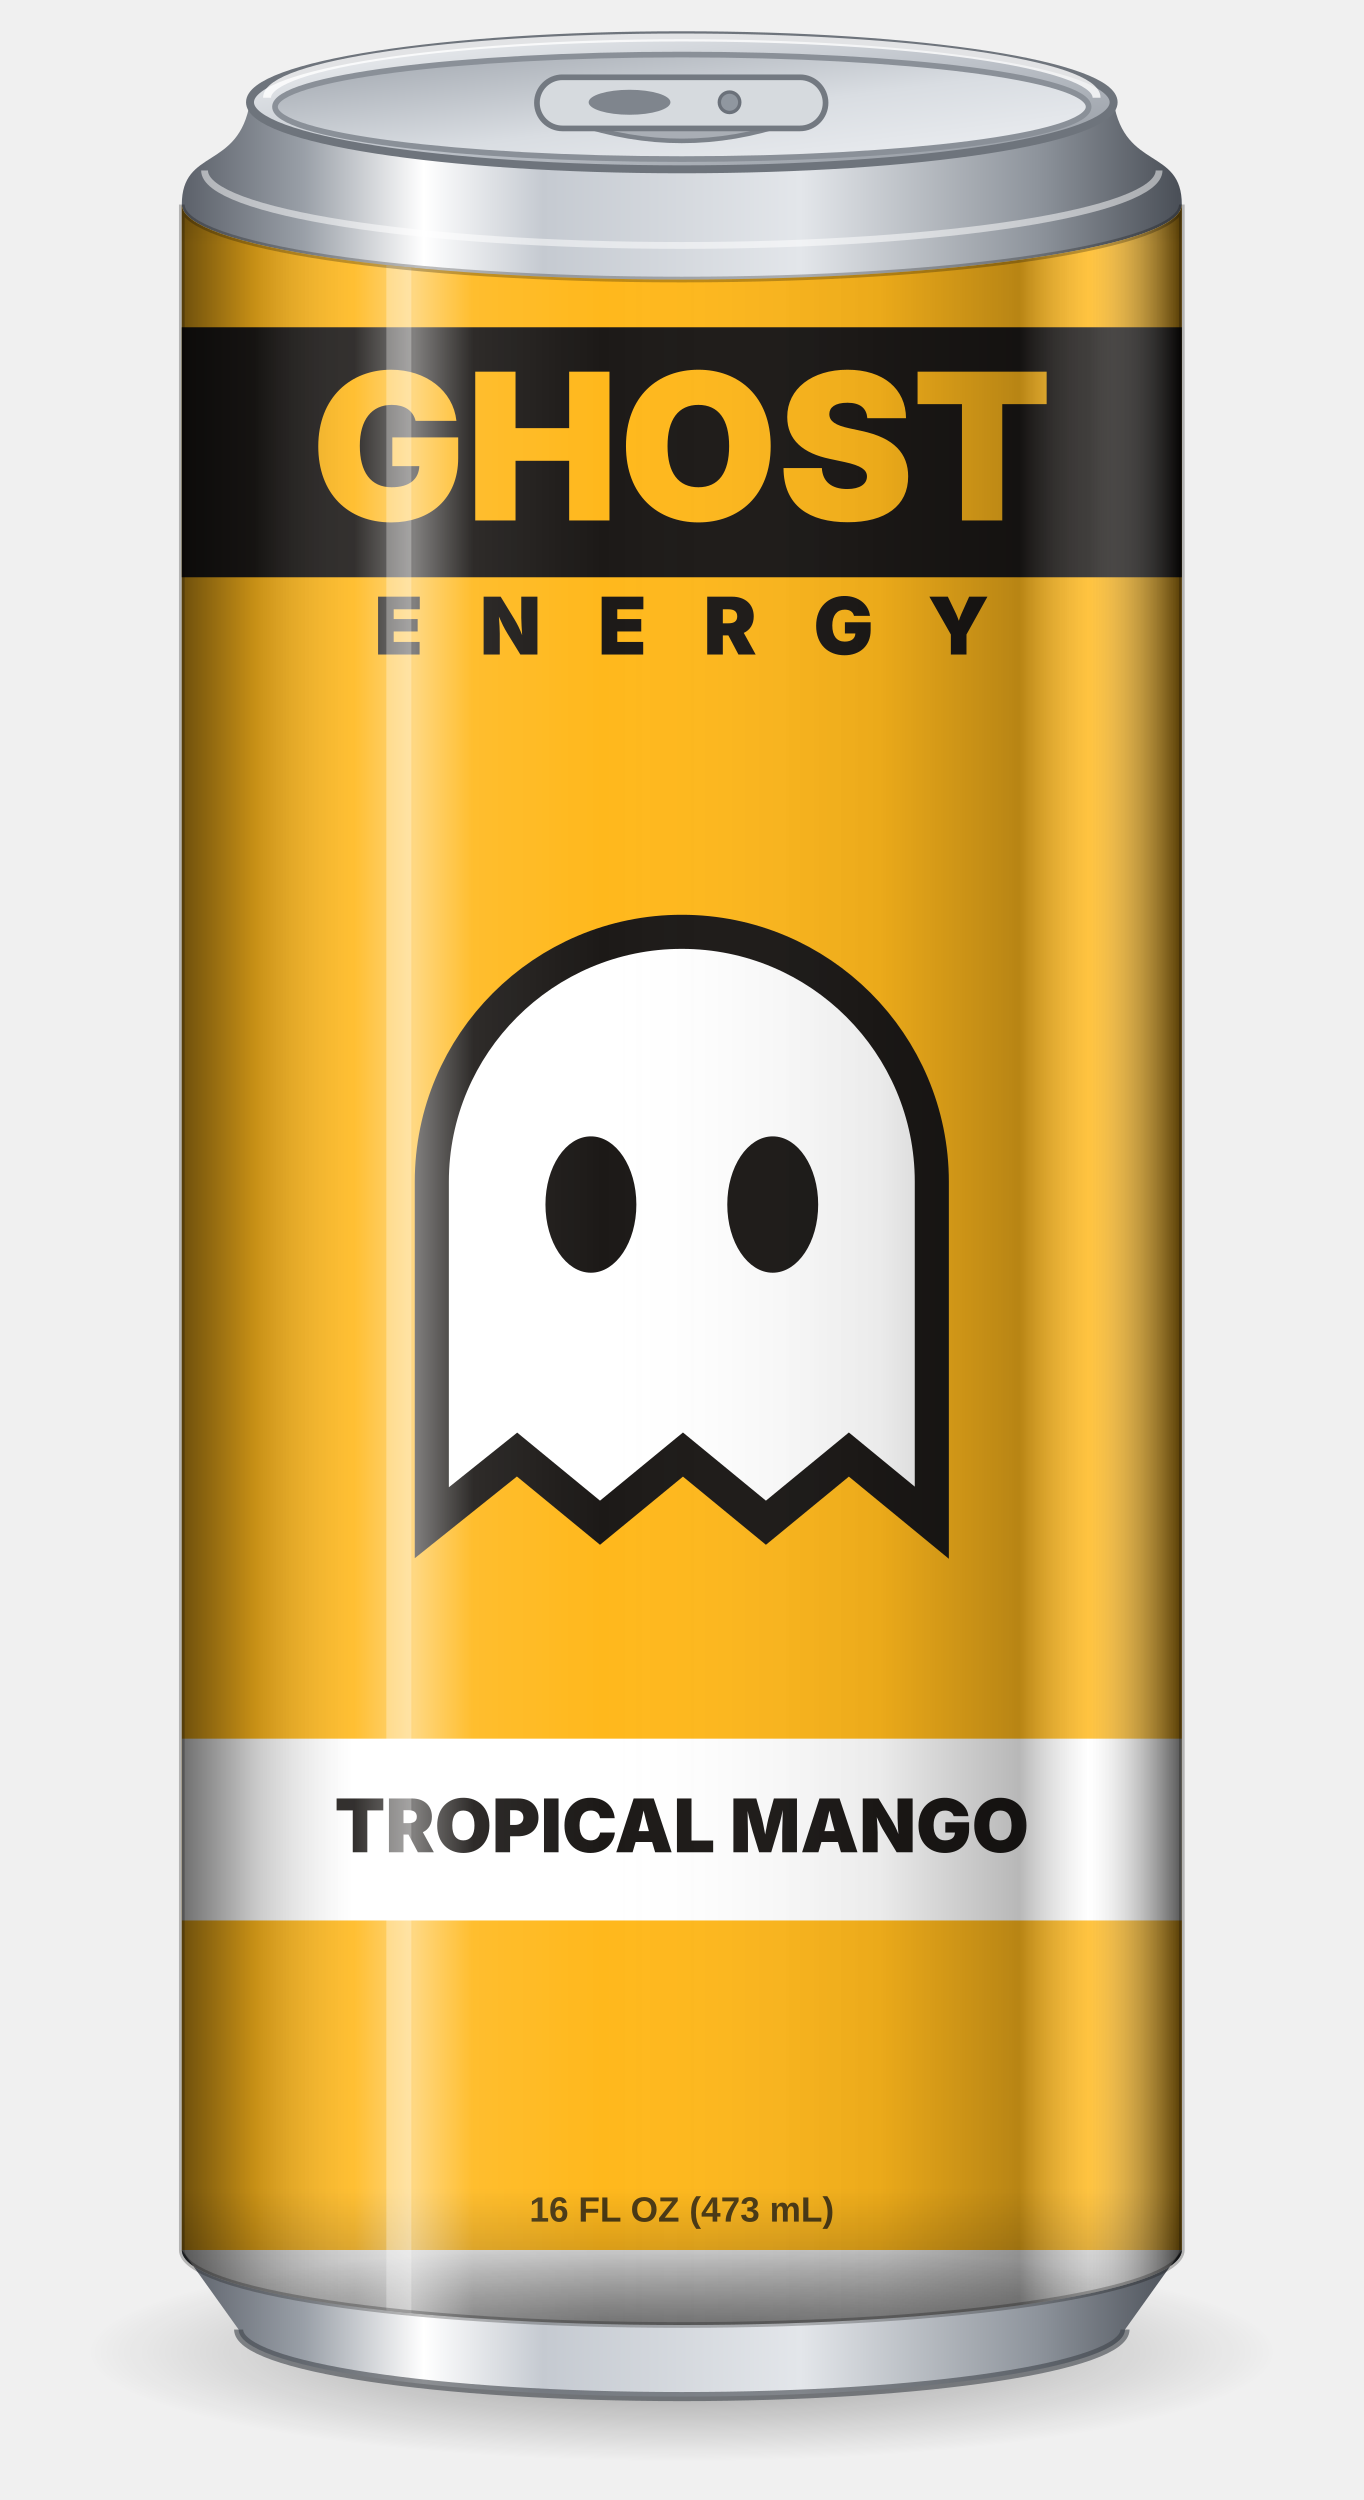
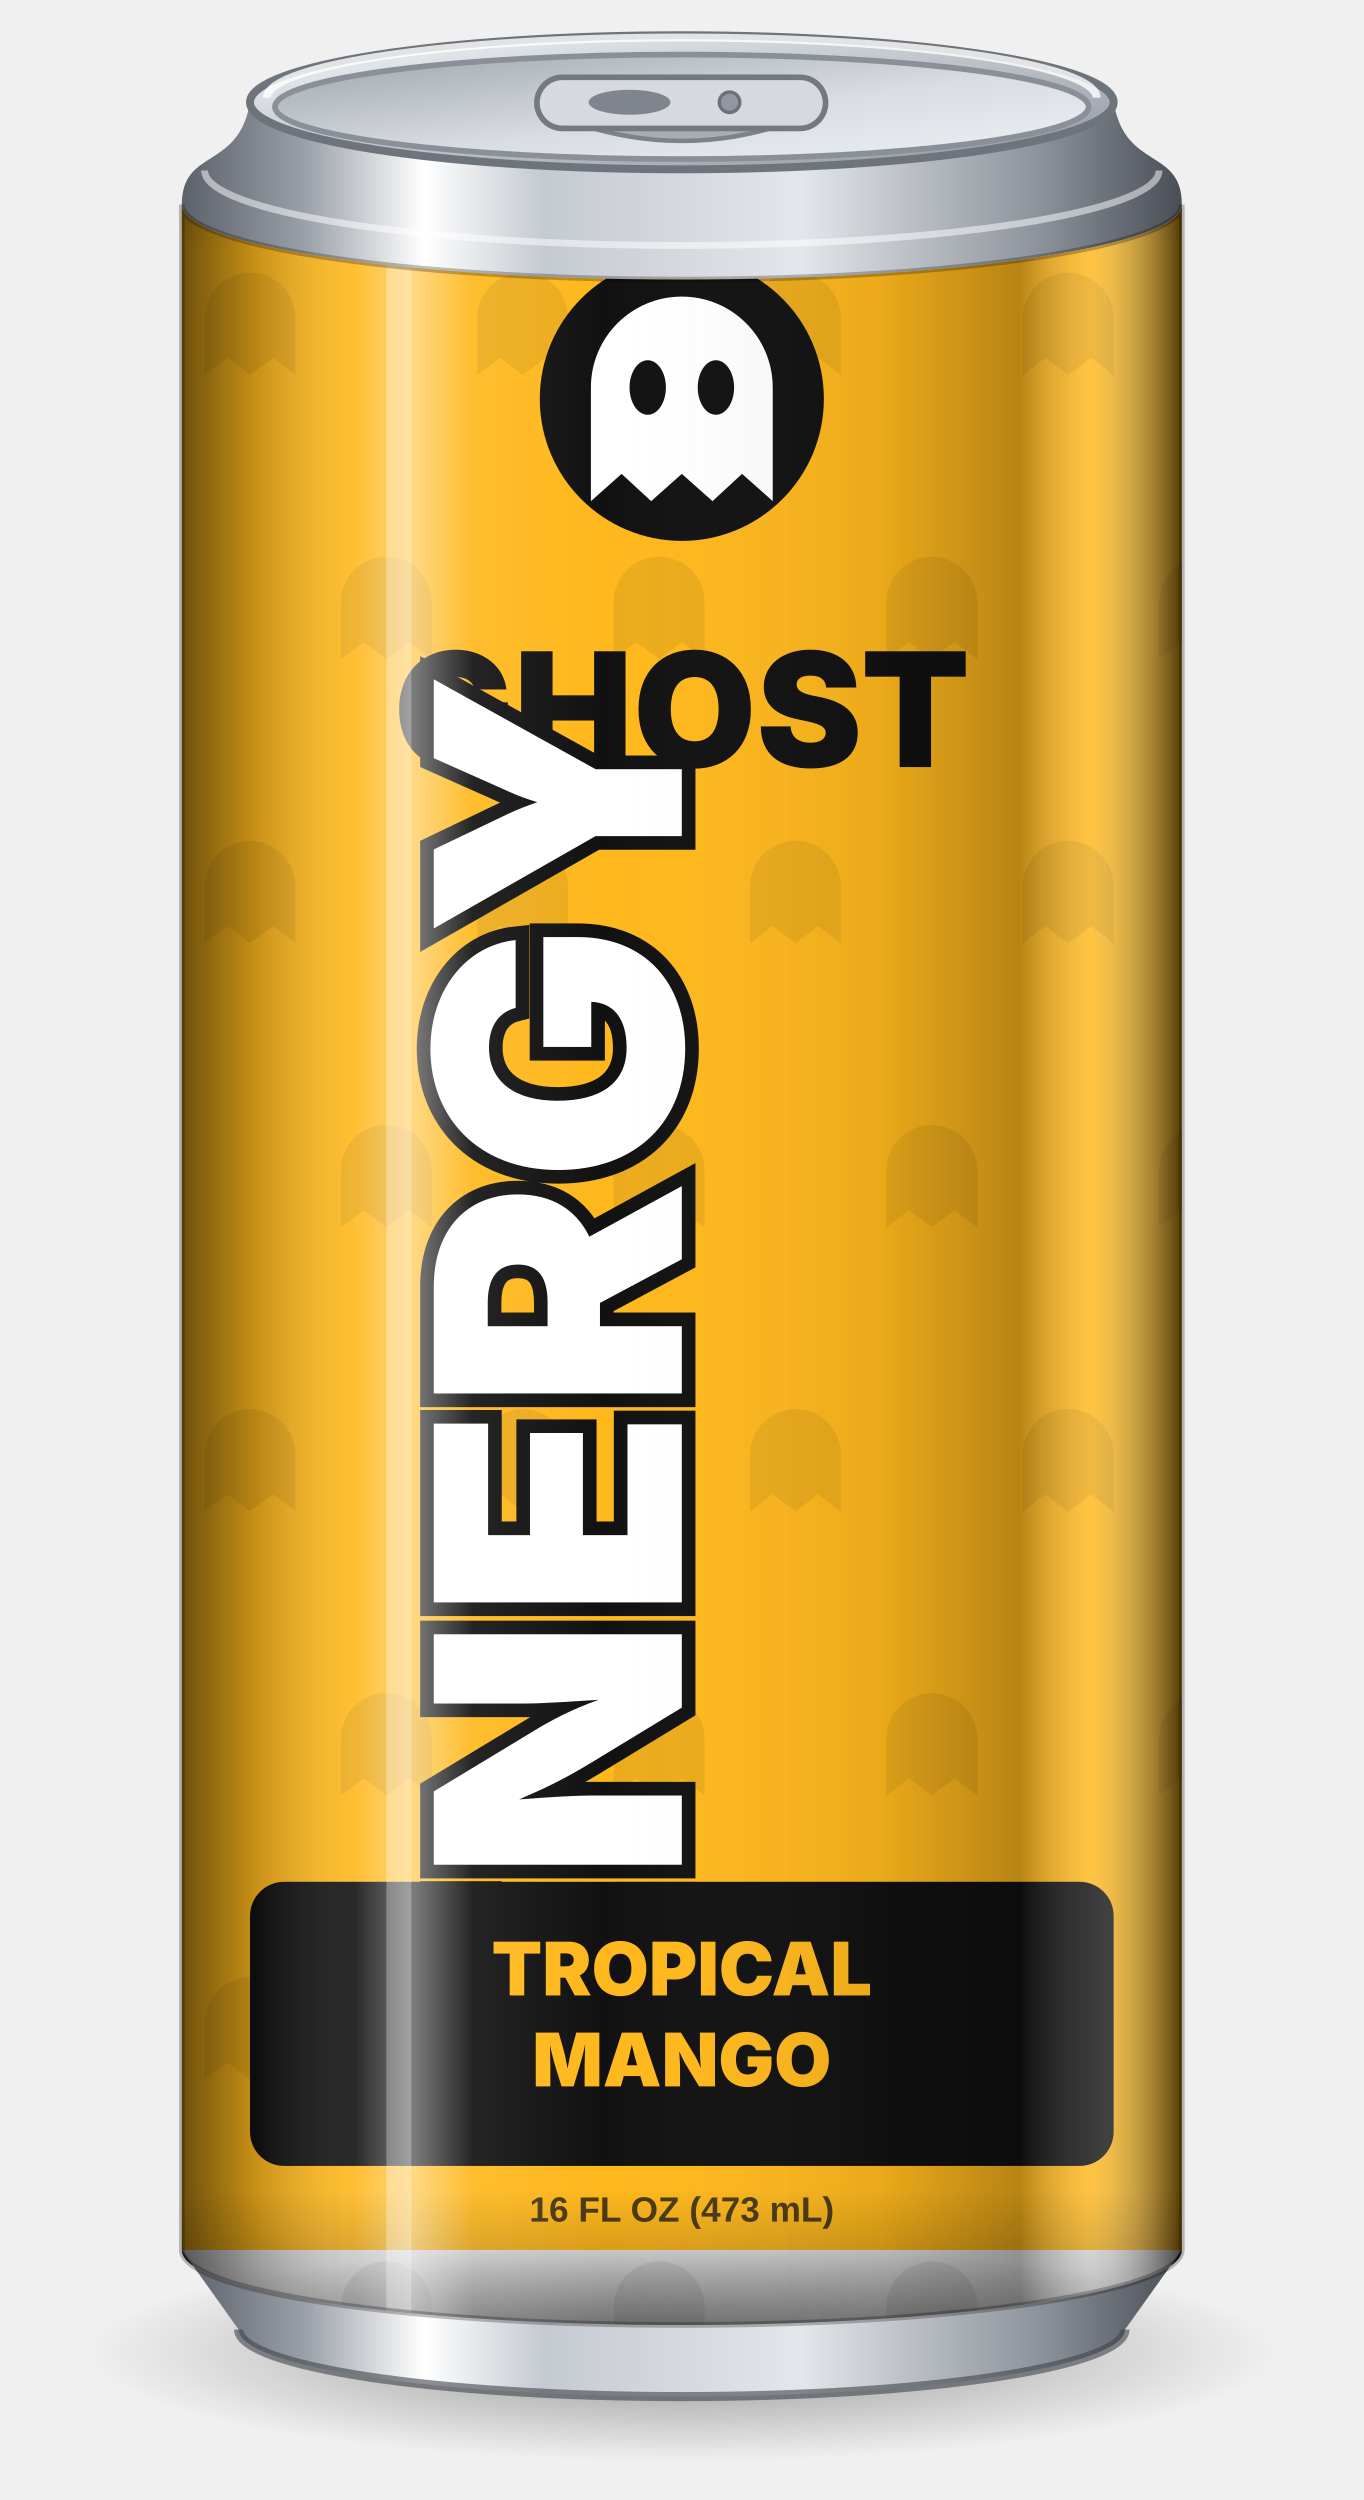
<svg xmlns="http://www.w3.org/2000/svg" viewBox="0 0 120 220" width="120" height="220" role="img" aria-label="Ghost Tropical Mango can, Second Wind art">
  <defs>
    <linearGradient id="shade-ghost-tropical-mango" x1="0" x2="1">
      <stop offset="0" stop-color="#000" stop-opacity="0.55" />
      <stop offset="0.07" stop-color="#000" stop-opacity="0.22" />
      <stop offset="0.17" stop-color="#fff" stop-opacity="0.10" />
      <stop offset="0.23" stop-color="#fff" stop-opacity="0.45" />
      <stop offset="0.29" stop-color="#fff" stop-opacity="0.08" />
      <stop offset="0.42" stop-color="#fff" stop-opacity="0" />
      <stop offset="0.70" stop-color="#000" stop-opacity="0.08" />
      <stop offset="0.84" stop-color="#000" stop-opacity="0.28" />
      <stop offset="0.91" stop-color="#fff" stop-opacity="0.16" />
      <stop offset="1" stop-color="#000" stop-opacity="0.62" />
    </linearGradient>
    <linearGradient id="vshade-ghost-tropical-mango" x1="0" y1="0" x2="0" y2="1">
      <stop offset="0" stop-color="#000" stop-opacity="0.28" />
      <stop offset="0.05" stop-color="#000" stop-opacity="0" />
      <stop offset="0.94" stop-color="#000" stop-opacity="0" />
      <stop offset="1" stop-color="#000" stop-opacity="0.32" />
    </linearGradient>
    <linearGradient id="metal-ghost-tropical-mango" x1="0" x2="1">
      <stop offset="0" stop-color="#5d626b" />
      <stop offset="0.12" stop-color="#9aa0a8" />
      <stop offset="0.24" stop-color="#ffffff" />
      <stop offset="0.36" stop-color="#c5cad1" />
      <stop offset="0.62" stop-color="#e3e6ea" />
      <stop offset="0.86" stop-color="#8d939b" />
      <stop offset="1" stop-color="#4b5058" />
    </linearGradient>
    <linearGradient id="lid-ghost-tropical-mango" x1="0" y1="0" x2="1" y2="1">
      <stop offset="0" stop-color="#f4f6f8" />
      <stop offset="0.5" stop-color="#bfc4cb" />
      <stop offset="1" stop-color="#8e949c" />
    </linearGradient>
    <linearGradient id="well-ghost-tropical-mango" x1="0" y1="0" x2="1" y2="1">
      <stop offset="0" stop-color="#9ea4ac" />
      <stop offset="0.55" stop-color="#d9dde2" />
      <stop offset="1" stop-color="#eef0f3" />
    </linearGradient>
    <radialGradient id="floor-ghost-tropical-mango">
      <stop offset="0" stop-color="#000" stop-opacity="0.4" />
      <stop offset="1" stop-color="#000" stop-opacity="0" />
    </radialGradient>
    <clipPath id="body-ghost-tropical-mango">
      <path d="M16 18 A44.0 6.6 0 0 0 104 18 L104 198 A44.0 6.6 0 0 1 16 198 Z" />
    </clipPath>
  </defs>
  <ellipse cx="60.0" cy="207" rx="52.0" ry="9.6" fill="url(#floor-ghost-tropical-mango)" />
  <path d="M16 198 A44.0 6.6 0 0 0 104 198 L99 205 A39.0 5.9 0 0 1 21 205 Z" fill="url(#metal-ghost-tropical-mango)" />
  <path d="M21 205 A39.0 5.9 0 0 0 99 205" stroke="#3f444b" stroke-width="0.8" fill="none" opacity="0.6" />
  <path d="M16 18 C16 13,21 15,22 9 L98 9 C99 15,104 13,104 18 A44.0 6.6 0 0 1 16 18 Z" fill="url(#metal-ghost-tropical-mango)" />
  <path d="M18 15 A42.0 6.6 0 0 0 102 15" stroke="#fff" stroke-width="0.6" fill="none" opacity="0.5" />
  <g clip-path="url(#body-ghost-tropical-mango)">
    <rect x="16" y="18" width="88" height="180" fill="#ffb81c" />
-     <rect x="16" y="28.8" width="88" height="22" fill="#1c1917" />
-     <text x="60.0" y="45.8" font-family="'Arial Black','Inter Black','Helvetica Neue',Arial,sans-serif" font-size="18" font-weight="900" text-anchor="middle" fill="#ffb81c" textLength="70.0" lengthAdjust="spacingAndGlyphs">GHOST</text>
-     <text x="60.0" y="57.6" font-family="'Arial Black','Inter Black','Helvetica Neue',Arial,sans-serif" font-size="7" font-weight="900" text-anchor="middle" fill="#1c1917" letter-spacing="5">ENERGY</text>
-     <path d="M38.0 134.0 V104.0 a22 22 0 0 1 44 0 V134.0 l-7.3 -6 -7.3 6 -7.3 -6 -7.3 6 -7.3 -6 z" fill="#fff" stroke="#1c1917" stroke-width="3" />
-     <ellipse cx="52.0" cy="106.0" rx="4" ry="6" fill="#1c1917" />
-     <ellipse cx="68.0" cy="106.0" rx="4" ry="6" fill="#1c1917" />
-     <rect x="16" y="153.0" width="88" height="16" fill="#fff" />
-     <text x="60.0" y="163.0" font-family="'Arial Black','Inter Black','Helvetica Neue',Arial,sans-serif" font-size="6.5" font-weight="900" text-anchor="middle" fill="#1c1917">TROPICAL MANGO</text>
+     <path d="M18 33 V28 a4 4 0 0 1 8 0 V33 l-2 -1.5 -2 1.5 -2 -1.5 z" fill="#111111" opacity="0.08" />
+     <path d="M42 33 V28 a4 4 0 0 1 8 0 V33 l-2 -1.5 -2 1.5 -2 -1.5 z" fill="#111111" opacity="0.08" />
+     <path d="M66 33 V28 a4 4 0 0 1 8 0 V33 l-2 -1.5 -2 1.5 -2 -1.5 z" fill="#111111" opacity="0.08" />
+     <path d="M90 33 V28 a4 4 0 0 1 8 0 V33 l-2 -1.5 -2 1.5 -2 -1.5 z" fill="#111111" opacity="0.08" />
+     <path d="M30 58 V53 a4 4 0 0 1 8 0 V58 l-2 -1.5 -2 1.5 -2 -1.5 z" fill="#111111" opacity="0.08" />
+     <path d="M54 58 V53 a4 4 0 0 1 8 0 V58 l-2 -1.5 -2 1.5 -2 -1.5 z" fill="#111111" opacity="0.08" />
+     <path d="M78 58 V53 a4 4 0 0 1 8 0 V58 l-2 -1.5 -2 1.5 -2 -1.5 z" fill="#111111" opacity="0.08" />
+     <path d="M102 58 V53 a4 4 0 0 1 8 0 V58 l-2 -1.5 -2 1.5 -2 -1.5 z" fill="#111111" opacity="0.08" />
+     <path d="M18 83 V78 a4 4 0 0 1 8 0 V83 l-2 -1.5 -2 1.5 -2 -1.5 z" fill="#111111" opacity="0.08" />
+     <path d="M42 83 V78 a4 4 0 0 1 8 0 V83 l-2 -1.5 -2 1.5 -2 -1.5 z" fill="#111111" opacity="0.08" />
+     <path d="M66 83 V78 a4 4 0 0 1 8 0 V83 l-2 -1.5 -2 1.5 -2 -1.5 z" fill="#111111" opacity="0.08" />
+     <path d="M90 83 V78 a4 4 0 0 1 8 0 V83 l-2 -1.5 -2 1.5 -2 -1.5 z" fill="#111111" opacity="0.08" />
+     <path d="M30 108 V103 a4 4 0 0 1 8 0 V108 l-2 -1.5 -2 1.5 -2 -1.5 z" fill="#111111" opacity="0.08" />
+     <path d="M54 108 V103 a4 4 0 0 1 8 0 V108 l-2 -1.5 -2 1.5 -2 -1.5 z" fill="#111111" opacity="0.08" />
+     <path d="M78 108 V103 a4 4 0 0 1 8 0 V108 l-2 -1.5 -2 1.5 -2 -1.5 z" fill="#111111" opacity="0.08" />
+     <path d="M102 108 V103 a4 4 0 0 1 8 0 V108 l-2 -1.5 -2 1.5 -2 -1.5 z" fill="#111111" opacity="0.08" />
+     <path d="M18 133 V128 a4 4 0 0 1 8 0 V133 l-2 -1.5 -2 1.5 -2 -1.5 z" fill="#111111" opacity="0.08" />
+     <path d="M42 133 V128 a4 4 0 0 1 8 0 V133 l-2 -1.5 -2 1.5 -2 -1.5 z" fill="#111111" opacity="0.08" />
+     <path d="M66 133 V128 a4 4 0 0 1 8 0 V133 l-2 -1.5 -2 1.5 -2 -1.5 z" fill="#111111" opacity="0.08" />
+     <path d="M90 133 V128 a4 4 0 0 1 8 0 V133 l-2 -1.5 -2 1.5 -2 -1.5 z" fill="#111111" opacity="0.08" />
+     <path d="M30 158 V153 a4 4 0 0 1 8 0 V158 l-2 -1.5 -2 1.5 -2 -1.5 z" fill="#111111" opacity="0.08" />
+     <path d="M54 158 V153 a4 4 0 0 1 8 0 V158 l-2 -1.5 -2 1.5 -2 -1.5 z" fill="#111111" opacity="0.08" />
+     <path d="M78 158 V153 a4 4 0 0 1 8 0 V158 l-2 -1.5 -2 1.5 -2 -1.5 z" fill="#111111" opacity="0.08" />
+     <path d="M102 158 V153 a4 4 0 0 1 8 0 V158 l-2 -1.5 -2 1.5 -2 -1.5 z" fill="#111111" opacity="0.08" />
+     <path d="M18 183 V178 a4 4 0 0 1 8 0 V183 l-2 -1.5 -2 1.5 -2 -1.5 z" fill="#111111" opacity="0.08" />
+     <path d="M42 183 V178 a4 4 0 0 1 8 0 V183 l-2 -1.5 -2 1.5 -2 -1.5 z" fill="#111111" opacity="0.08" />
+     <path d="M66 183 V178 a4 4 0 0 1 8 0 V183 l-2 -1.5 -2 1.5 -2 -1.5 z" fill="#111111" opacity="0.08" />
+     <path d="M90 183 V178 a4 4 0 0 1 8 0 V183 l-2 -1.5 -2 1.5 -2 -1.5 z" fill="#111111" opacity="0.08" />
+     <path d="M30 208 V203 a4 4 0 0 1 8 0 V208 l-2 -1.5 -2 1.5 -2 -1.5 z" fill="#111111" opacity="0.08" />
+     <path d="M54 208 V203 a4 4 0 0 1 8 0 V208 l-2 -1.5 -2 1.5 -2 -1.5 z" fill="#111111" opacity="0.08" />
+     <path d="M78 208 V203 a4 4 0 0 1 8 0 V208 l-2 -1.5 -2 1.5 -2 -1.5 z" fill="#111111" opacity="0.08" />
+     <path d="M102 208 V203 a4 4 0 0 1 8 0 V208 l-2 -1.5 -2 1.5 -2 -1.5 z" fill="#111111" opacity="0.08" />
+     <circle cx="60.0" cy="35.1" r="12.5" fill="#111" />
+     <path d="M52.0 44.1 V34.1 a8 8 0 0 1 16 0 V44.1 l-2.7 -2.4 -2.6 2.4 -2.7 -2.4 -2.7 2.4 -2.6 -2.4 z" fill="#fff" />
+     <ellipse cx="57.0" cy="34.1" rx="1.6" ry="2.4" fill="#111" />
+     <ellipse cx="63.0" cy="34.1" rx="1.6" ry="2.4" fill="#111" />
+     <text x="60.0" y="67.5" font-family="'Arial Black','Inter Black','Helvetica Neue',Arial,sans-serif" font-size="14" font-weight="900" text-anchor="middle" fill="#111" textLength="62.0" lengthAdjust="spacingAndGlyphs">GHOST</text>
+     <g transform="translate(60.0 121.5) rotate(-90)">
+       <text x="0.0" y="0.0" font-family="'Arial Black','Inter Black','Helvetica Neue',Arial,sans-serif" font-size="30" font-weight="900" text-anchor="middle" fill="#fff" textLength="79.2" lengthAdjust="spacingAndGlyphs" stroke="#111" stroke-width="2.4" paint-order="stroke">ENERGY</text>
+     </g>
+     <rect x="22" y="165.6" width="76" height="25" rx="3" fill="#111" />
+     <text x="60.0" y="175.6" font-family="'Arial Black','Inter Black','Helvetica Neue',Arial,sans-serif" font-size="6.5" font-weight="900" text-anchor="middle" fill="#ffb81c">TROPICAL</text>
+     <text x="60.0" y="183.6" font-family="'Arial Black','Inter Black','Helvetica Neue',Arial,sans-serif" font-size="6.5" font-weight="900" text-anchor="middle" fill="#ffb81c">MANGO</text>
    <text x="60.0" y="195.5" font-family="'Helvetica Neue',Arial,Inter,sans-serif" font-size="3.1" font-weight="700" text-anchor="middle" fill="#111111" opacity="0.75">16 FL OZ (473 mL)</text>
    <rect x="16" y="11.4" width="88" height="193.2" fill="url(#vshade-ghost-tropical-mango)" />
    <rect x="16" y="11.4" width="88" height="193.2" fill="url(#shade-ghost-tropical-mango)" />
    <rect x="34.0" y="11.4" width="2.2" height="193.2" fill="#fff" opacity="0.3" />
  </g>
  <path d="M16 18 A44.0 6.6 0 0 0 104 18 L104 198 A44.0 6.6 0 0 1 16 198 Z" fill="none" stroke="#000" stroke-opacity="0.25" stroke-width="0.5" />
  <ellipse cx="60.0" cy="9" rx="38.0" ry="5.9" fill="url(#lid-ghost-tropical-mango)" stroke="#6e747c" stroke-width="0.7" />
  <ellipse cx="60.0" cy="9.4" rx="35.8" ry="4.6" fill="url(#well-ghost-tropical-mango)" stroke="#8a9098" stroke-width="0.5" />
  <path d="M50.6 10.8 q9.4 3.2 18.8 0 l-2.5 -2.1 h-13.8 z" fill="#a9aeb5" stroke="#7c828a" stroke-width="0.4" />
  <path d="M49.5 6.8 h20.9 a2.2 2.2 0 0 1 0 4.5 h-20.9 a2.2 2.2 0 0 1 0 -4.5 z" fill="#d6dade" stroke="#737981" stroke-width="0.5" />
  <ellipse cx="55.4" cy="9" rx="3.6" ry="1.1" fill="#7f858d" />
  <circle cx="64.2" cy="9" r="0.9" fill="#9097a0" stroke="#6b717a" stroke-width="0.3" />
  <path d="M23.5 8.6 A36.5 5.3 0 0 1 96.5 8.6" stroke="#fff" stroke-width="0.7" fill="none" opacity="0.8" />
</svg>
